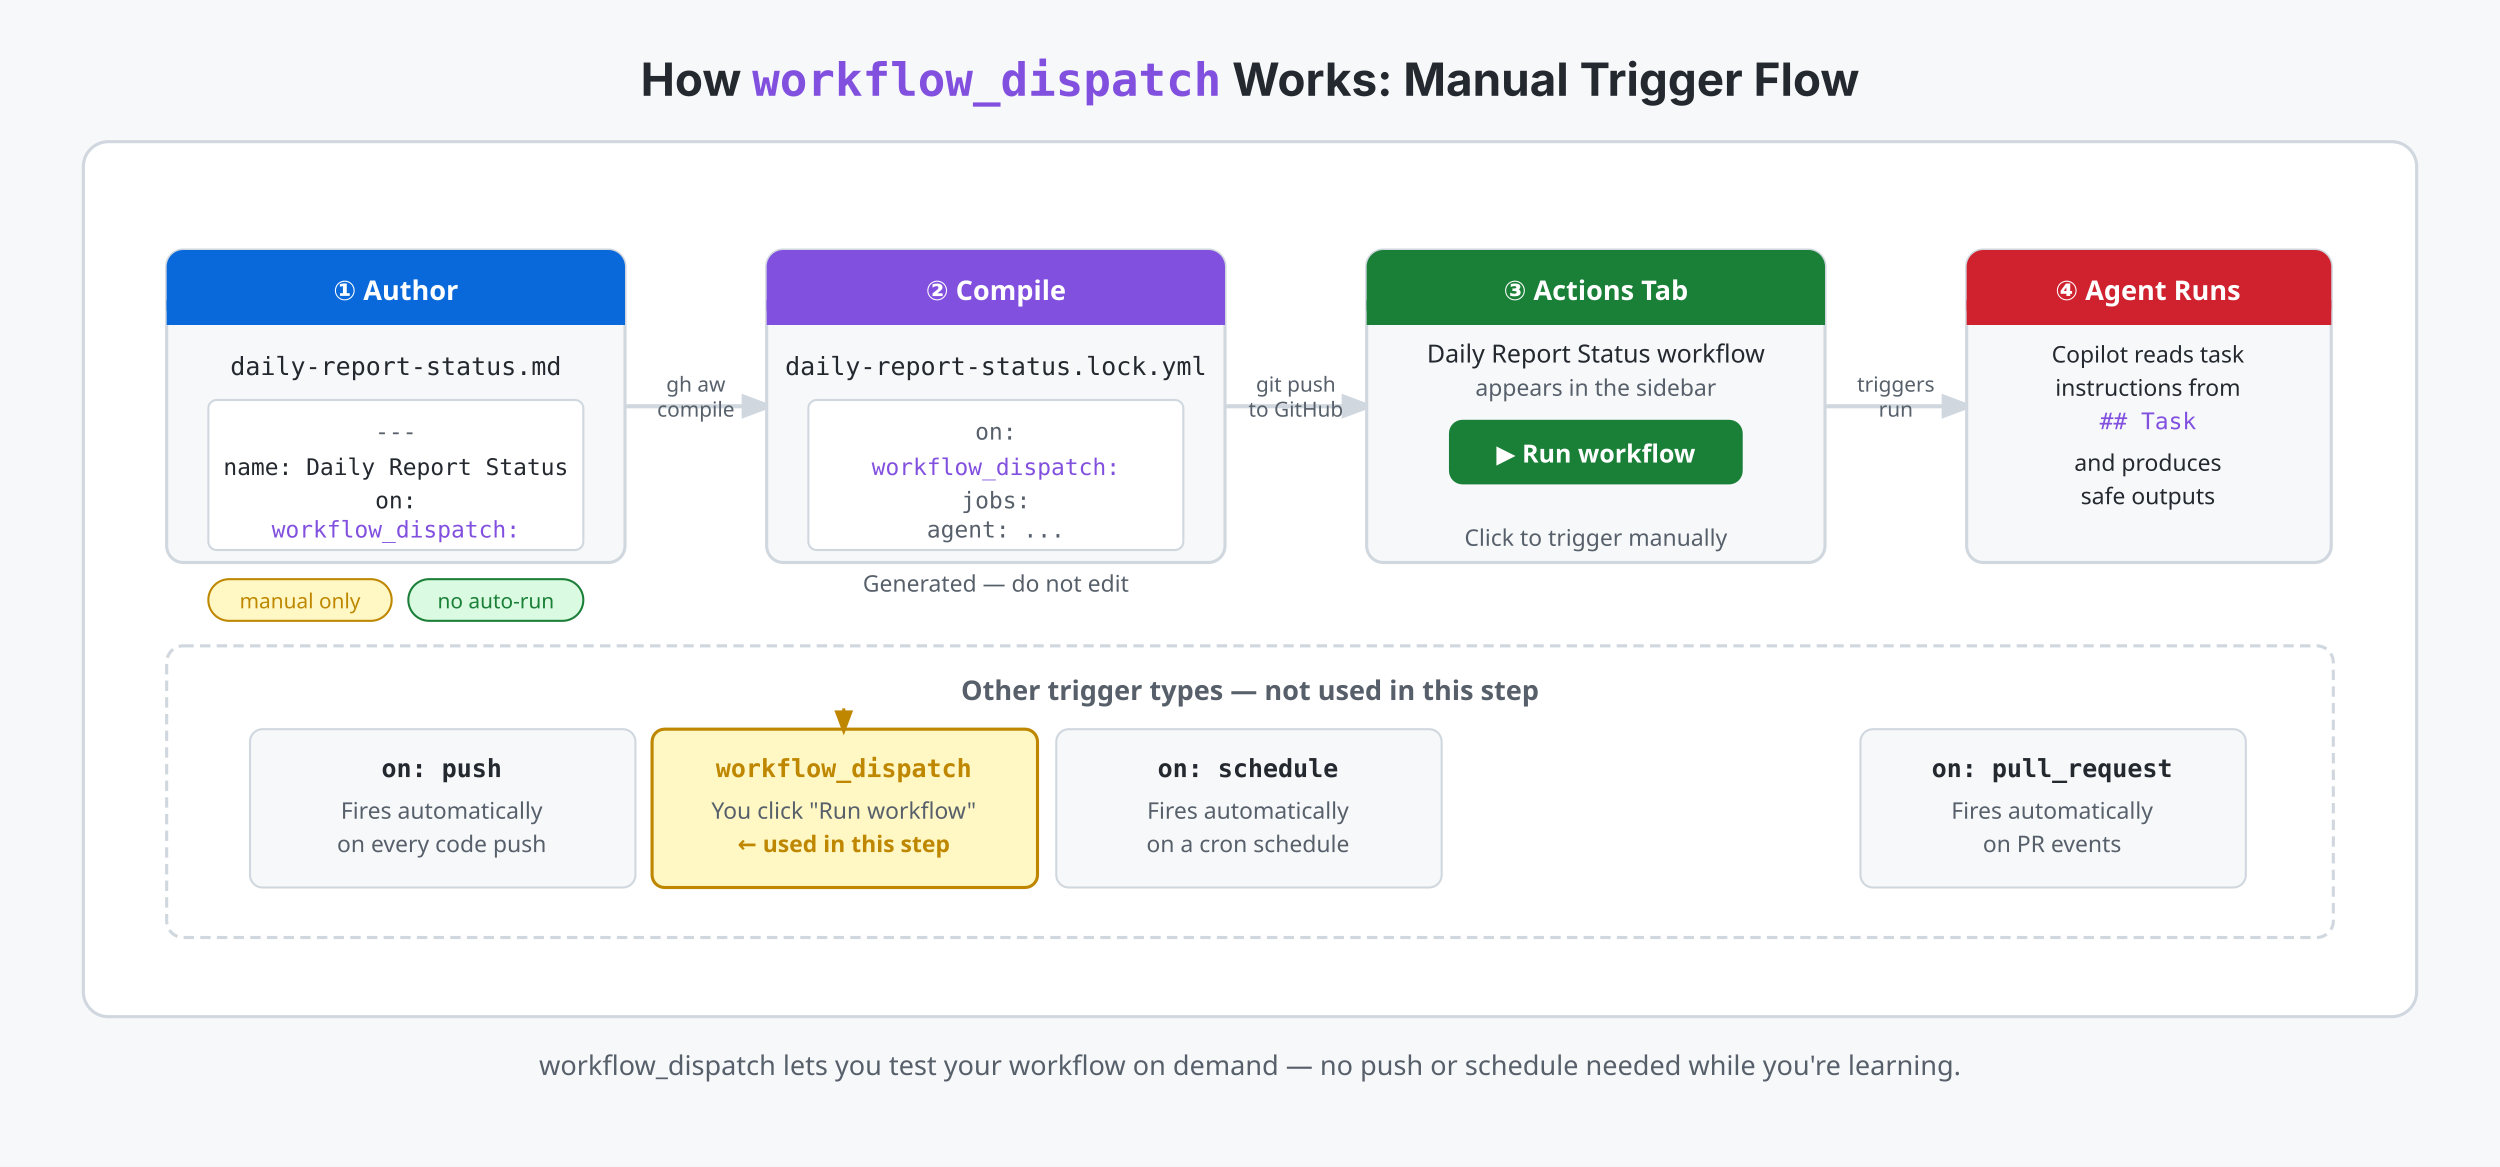
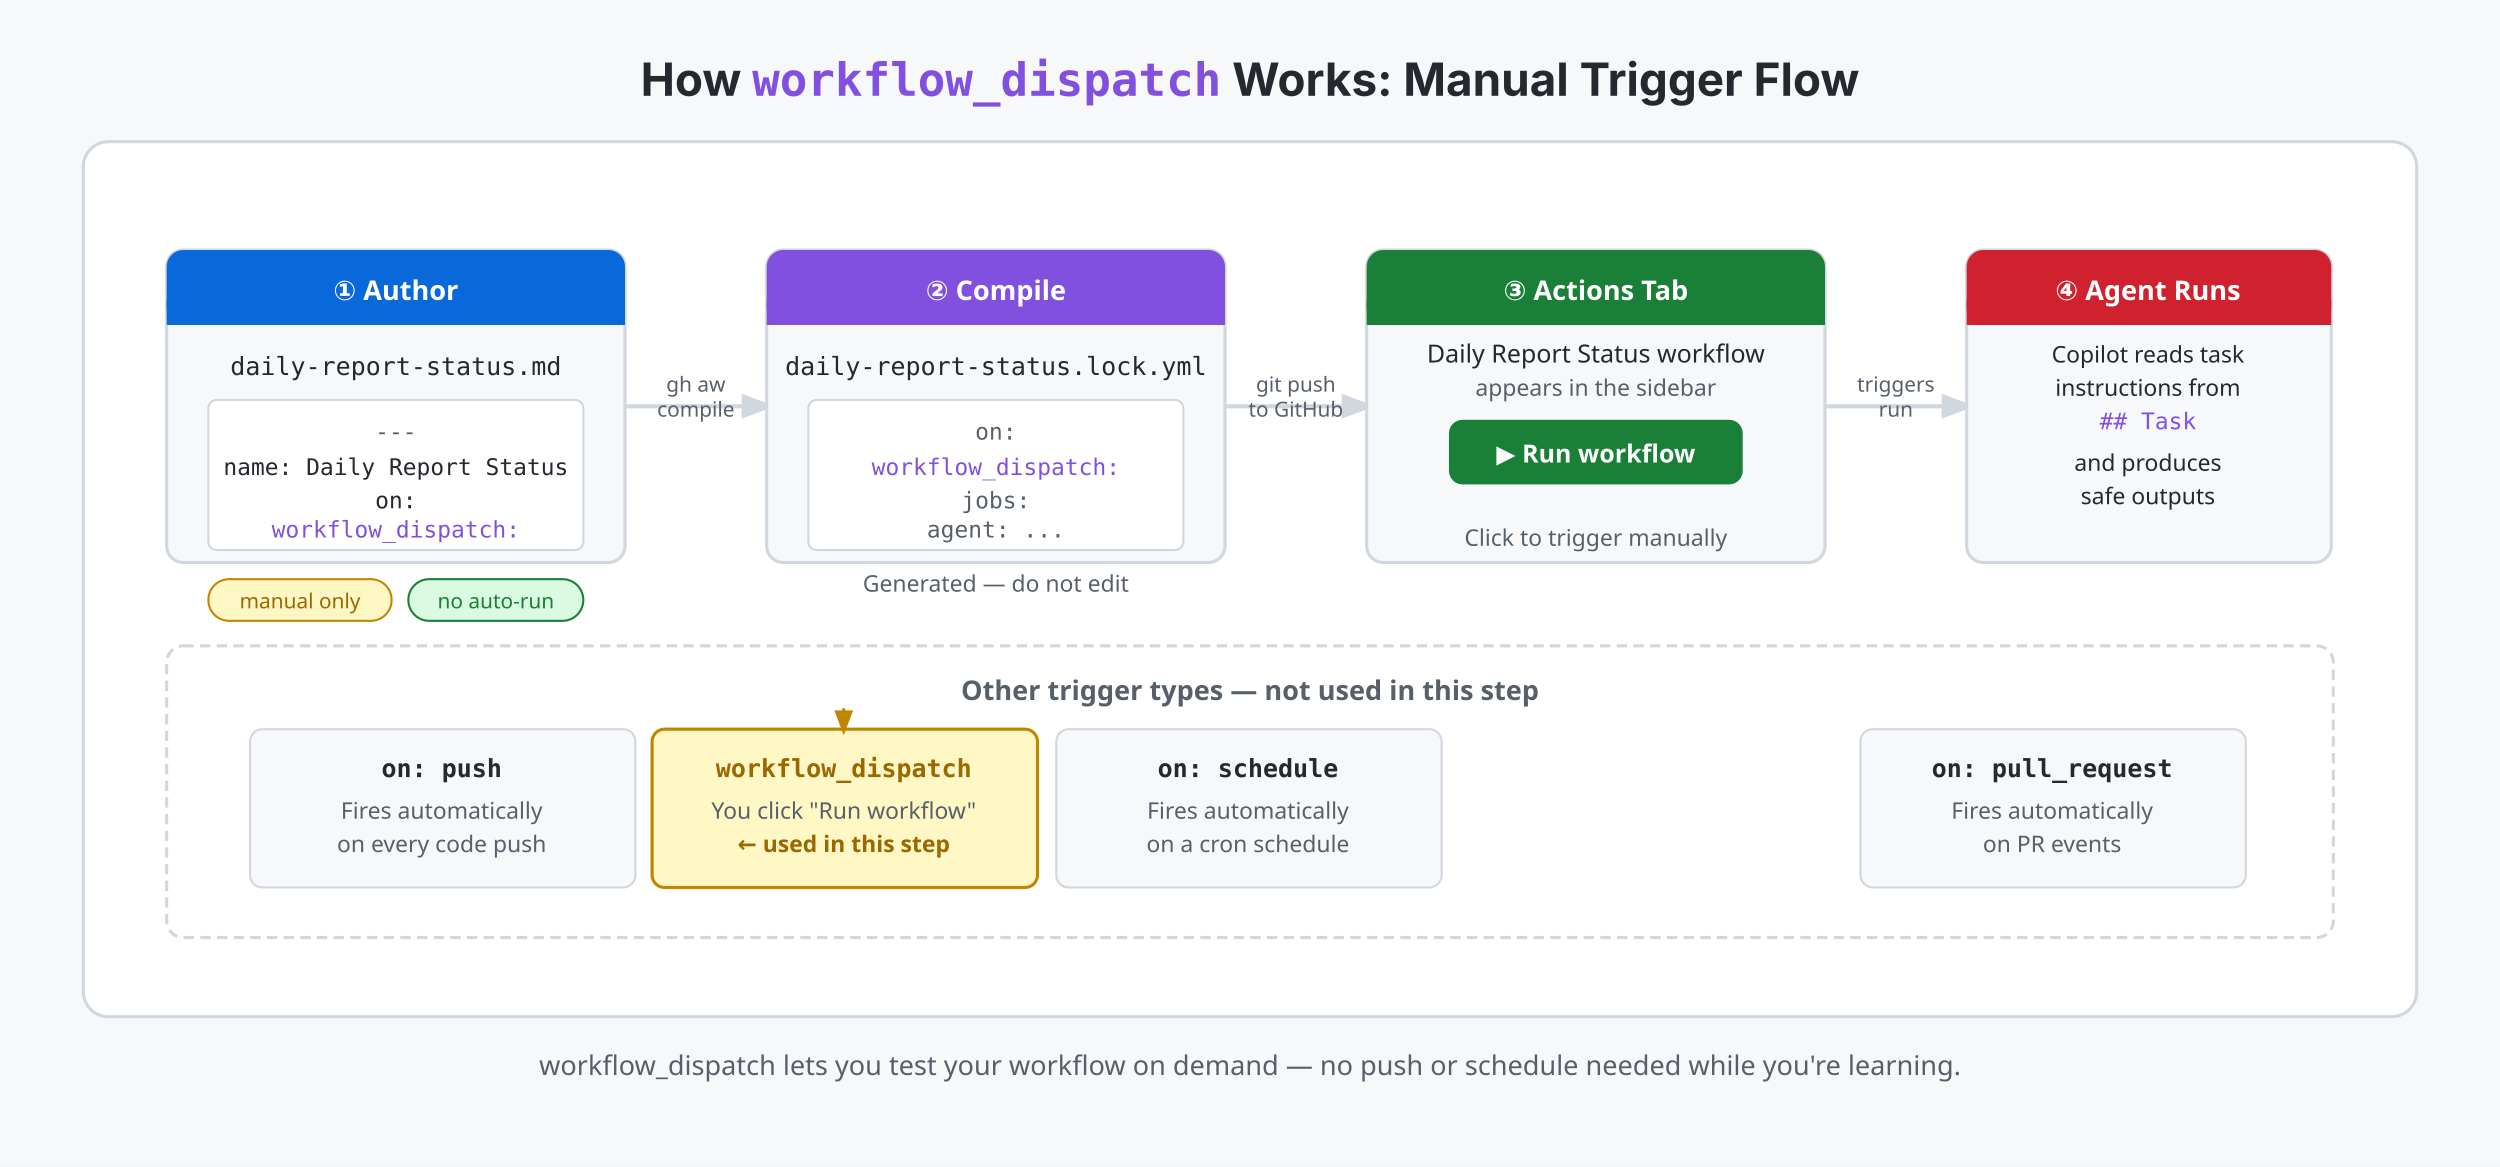
<svg xmlns="http://www.w3.org/2000/svg" width="1200" height="560" viewBox="0 0 1200 560" role="img" aria-label="Diagram showing how workflow_dispatch enables manual triggering: you author the workflow file with workflow_dispatch, compile it, push the lock file, then manually trigger the run from the GitHub Actions tab">
  <rect width="1200" height="560" fill="#f6f8fa" />
  <text x="600" y="46" font-family="system-ui, -apple-system, sans-serif" font-size="22" font-weight="700" fill="#24292f" text-anchor="middle">How <tspan font-family="ui-monospace, SFMono-Regular, monospace" fill="#8250df">workflow_dispatch</tspan> Works: Manual Trigger Flow</text>
  <rect x="40" y="68" width="1120" height="420" rx="12" fill="#ffffff" stroke="#d0d7de" stroke-width="1.5" />
  <rect x="80" y="120" width="220" height="150" rx="8" fill="#f6f8fa" stroke="#d0d7de" stroke-width="1.5" />
  <rect x="80" y="120" width="220" height="36" rx="8" fill="#0969da" />
  <rect x="80" y="144" width="220" height="12" rx="0" fill="#0969da" />
  <text x="190" y="144" font-family="system-ui, sans-serif" font-size="13" font-weight="700" fill="#ffffff" text-anchor="middle">① Author</text>
  <text x="190" y="180" font-family="ui-monospace, SFMono-Regular, monospace" font-size="12" fill="#24292f" text-anchor="middle">daily-report-status.md</text>
  <rect x="100" y="192" width="180" height="72" rx="4" fill="#ffffff" stroke="#d0d7de" stroke-width="1" />
  <text x="190" y="211" font-family="ui-monospace, SFMono-Regular, monospace" font-size="11" fill="#57606a" text-anchor="middle">---</text>
  <text x="190" y="228" font-family="ui-monospace, SFMono-Regular, monospace" font-size="11" fill="#24292f" text-anchor="middle">name: Daily Report Status</text>
  <text x="190" y="244" font-family="ui-monospace, SFMono-Regular, monospace" font-size="11" fill="#24292f" text-anchor="middle">on:</text>
  <text x="190" y="258" font-family="ui-monospace, SFMono-Regular, monospace" font-size="11" fill="#8250df" text-anchor="middle">  workflow_dispatch:</text>
  <rect x="100" y="278" width="88" height="20" rx="10" fill="#fff8c5" stroke="#bf8700" stroke-width="1" />
-   <text x="144" y="292" font-family="system-ui, sans-serif" font-size="10" fill="#bf8700" text-anchor="middle">manual only</text>
+   <text x="144" y="292" font-family="system-ui, sans-serif" font-size="10" fill="#9a6700" text-anchor="middle">manual only</text>
  <rect x="196" y="278" width="84" height="20" rx="10" fill="#dafbe1" stroke="#1a7f37" stroke-width="1" />
  <text x="238" y="292" font-family="system-ui, sans-serif" font-size="10" fill="#1a7f37" text-anchor="middle">no auto-run</text>
  <line x1="300" y1="195" x2="368" y2="195" stroke="#d0d7de" stroke-width="2" marker-end="url(#arrow)" />
  <text x="334" y="188" font-family="system-ui, sans-serif" font-size="10" fill="#57606a" text-anchor="middle">gh aw</text>
  <text x="334" y="200" font-family="system-ui, sans-serif" font-size="10" fill="#57606a" text-anchor="middle">compile</text>
  <rect x="368" y="120" width="220" height="150" rx="8" fill="#f6f8fa" stroke="#d0d7de" stroke-width="1.5" />
  <rect x="368" y="120" width="220" height="36" rx="8" fill="#8250df" />
  <rect x="368" y="144" width="220" height="12" rx="0" fill="#8250df" />
  <text x="478" y="144" font-family="system-ui, sans-serif" font-size="13" font-weight="700" fill="#ffffff" text-anchor="middle">② Compile</text>
  <text x="478" y="180" font-family="ui-monospace, SFMono-Regular, monospace" font-size="12" fill="#24292f" text-anchor="middle">daily-report-status.lock.yml</text>
  <rect x="388" y="192" width="180" height="72" rx="4" fill="#ffffff" stroke="#d0d7de" stroke-width="1" />
  <text x="478" y="211" font-family="ui-monospace, SFMono-Regular, monospace" font-size="11" fill="#57606a" text-anchor="middle">on:</text>
  <text x="478" y="228" font-family="ui-monospace, SFMono-Regular, monospace" font-size="11" fill="#8250df" text-anchor="middle">  workflow_dispatch:</text>
  <text x="478" y="244" font-family="ui-monospace, SFMono-Regular, monospace" font-size="11" fill="#57606a" text-anchor="middle">jobs:</text>
  <text x="478" y="258" font-family="ui-monospace, SFMono-Regular, monospace" font-size="11" fill="#57606a" text-anchor="middle">  agent: ...</text>
  <text x="478" y="284" font-family="system-ui, sans-serif" font-size="11" fill="#57606a" text-anchor="middle">Generated — do not edit</text>
  <line x1="588" y1="195" x2="656" y2="195" stroke="#d0d7de" stroke-width="2" marker-end="url(#arrow)" />
  <text x="622" y="188" font-family="system-ui, sans-serif" font-size="10" fill="#57606a" text-anchor="middle">git push</text>
  <text x="622" y="200" font-family="system-ui, sans-serif" font-size="10" fill="#57606a" text-anchor="middle">to GitHub</text>
  <rect x="656" y="120" width="220" height="150" rx="8" fill="#f6f8fa" stroke="#d0d7de" stroke-width="1.5" />
  <rect x="656" y="120" width="220" height="36" rx="8" fill="#1a7f37" />
  <rect x="656" y="144" width="220" height="12" rx="0" fill="#1a7f37" />
  <text x="766" y="144" font-family="system-ui, sans-serif" font-size="13" font-weight="700" fill="#ffffff" text-anchor="middle">③ Actions Tab</text>
  <text x="766" y="174" font-family="system-ui, sans-serif" font-size="12" fill="#24292f" text-anchor="middle">Daily Report Status workflow</text>
  <text x="766" y="190" font-family="system-ui, sans-serif" font-size="11" fill="#57606a" text-anchor="middle">appears in the sidebar</text>
  <rect x="696" y="202" width="140" height="30" rx="6" fill="#1a7f37" stroke="#1a7f37" stroke-width="1" />
  <text x="766" y="222" font-family="system-ui, sans-serif" font-size="12" font-weight="600" fill="#ffffff" text-anchor="middle">▶ Run workflow</text>
  <text x="766" y="262" font-family="system-ui, sans-serif" font-size="11" fill="#57606a" text-anchor="middle">Click to trigger manually</text>
  <line x1="876" y1="195" x2="944" y2="195" stroke="#d0d7de" stroke-width="2" marker-end="url(#arrow)" />
  <text x="910" y="188" font-family="system-ui, sans-serif" font-size="10" fill="#57606a" text-anchor="middle">triggers</text>
  <text x="910" y="200" font-family="system-ui, sans-serif" font-size="10" fill="#57606a" text-anchor="middle">run</text>
  <rect x="944" y="120" width="175" height="150" rx="8" fill="#f6f8fa" stroke="#d0d7de" stroke-width="1.5" />
  <rect x="944" y="120" width="175" height="36" rx="8" fill="#cf222e" />
  <rect x="944" y="144" width="175" height="12" rx="0" fill="#cf222e" />
  <text x="1031" y="144" font-family="system-ui, sans-serif" font-size="13" font-weight="700" fill="#ffffff" text-anchor="middle">④ Agent Runs</text>
  <text x="1031" y="174" font-family="system-ui, sans-serif" font-size="11" fill="#24292f" text-anchor="middle">Copilot reads task</text>
  <text x="1031" y="190" font-family="system-ui, sans-serif" font-size="11" fill="#24292f" text-anchor="middle">instructions from</text>
  <text x="1031" y="206" font-family="ui-monospace, SFMono-Regular, monospace" font-size="11" fill="#8250df" text-anchor="middle">## Task</text>
  <text x="1031" y="226" font-family="system-ui, sans-serif" font-size="11" fill="#24292f" text-anchor="middle">and produces</text>
  <text x="1031" y="242" font-family="system-ui, sans-serif" font-size="11" fill="#24292f" text-anchor="middle">safe outputs</text>
  <rect x="80" y="310" width="1040" height="140" rx="8" fill="#ffffff" stroke="#d0d7de" stroke-width="1.5" stroke-dasharray="5,3" />
  <text x="600" y="336" font-family="system-ui, sans-serif" font-size="13" font-weight="700" fill="#57606a" text-anchor="middle">Other trigger types — not used in this step</text>
  <rect x="120" y="350" width="185" height="76" rx="6" fill="#f6f8fa" stroke="#d0d7de" stroke-width="1" />
  <text x="212" y="373" font-family="ui-monospace, SFMono-Regular, monospace" font-size="12" font-weight="700" fill="#24292f" text-anchor="middle">on: push</text>
  <text x="212" y="393" font-family="system-ui, sans-serif" font-size="11" fill="#57606a" text-anchor="middle">Fires automatically</text>
  <text x="212" y="409" font-family="system-ui, sans-serif" font-size="11" fill="#57606a" text-anchor="middle">on every code push</text>
  <rect x="507" y="350" width="185" height="76" rx="6" fill="#f6f8fa" stroke="#d0d7de" stroke-width="1" />
  <text x="599" y="373" font-family="ui-monospace, SFMono-Regular, monospace" font-size="12" font-weight="700" fill="#24292f" text-anchor="middle">on: schedule</text>
  <text x="599" y="393" font-family="system-ui, sans-serif" font-size="11" fill="#57606a" text-anchor="middle">Fires automatically</text>
  <text x="599" y="409" font-family="system-ui, sans-serif" font-size="11" fill="#57606a" text-anchor="middle">on a cron schedule</text>
  <rect x="893" y="350" width="185" height="76" rx="6" fill="#f6f8fa" stroke="#d0d7de" stroke-width="1" />
  <text x="985" y="373" font-family="ui-monospace, SFMono-Regular, monospace" font-size="12" font-weight="700" fill="#24292f" text-anchor="middle">on: pull_request</text>
  <text x="985" y="393" font-family="system-ui, sans-serif" font-size="11" fill="#57606a" text-anchor="middle">Fires automatically</text>
  <text x="985" y="409" font-family="system-ui, sans-serif" font-size="11" fill="#57606a" text-anchor="middle">on PR events</text>
  <rect x="313" y="350" width="185" height="76" rx="6" fill="#fff8c5" stroke="#bf8700" stroke-width="1.5" />
-   <text x="405" y="373" font-family="ui-monospace, SFMono-Regular, monospace" font-size="12" font-weight="700" fill="#bf8700" text-anchor="middle">workflow_dispatch</text>
+   <text x="405" y="373" font-family="ui-monospace, SFMono-Regular, monospace" font-size="12" font-weight="700" fill="#9a6700" text-anchor="middle">workflow_dispatch</text>
  <text x="405" y="393" font-family="system-ui, sans-serif" font-size="11" fill="#57606a" text-anchor="middle">You click "Run workflow"</text>
-   <text x="405" y="409" font-family="system-ui, sans-serif" font-size="11" fill="#bf8700" font-weight="600" text-anchor="middle">← used in this step</text>
+   <text x="405" y="409" font-family="system-ui, sans-serif" font-size="11" fill="#9a6700" font-weight="600" text-anchor="middle">← used in this step</text>
  <line x1="405" y1="340" x2="405" y2="350" stroke="#bf8700" stroke-width="1.5" marker-end="url(#arrowGold)" />
  <text x="600" y="516" font-family="system-ui, sans-serif" font-size="13" fill="#57606a" text-anchor="middle">workflow_dispatch lets you test your workflow on demand — no push or schedule needed while you're learning.</text>
  <defs>
    <marker id="arrow" markerWidth="8" markerHeight="8" refX="6" refY="3" orient="auto">
      <path d="M0,0 L0,6 L8,3 z" fill="#d0d7de" />
    </marker>
    <marker id="arrowGold" markerWidth="8" markerHeight="8" refX="6" refY="3" orient="auto">
      <path d="M0,0 L0,6 L8,3 z" fill="#bf8700" />
    </marker>
  </defs>
</svg>
